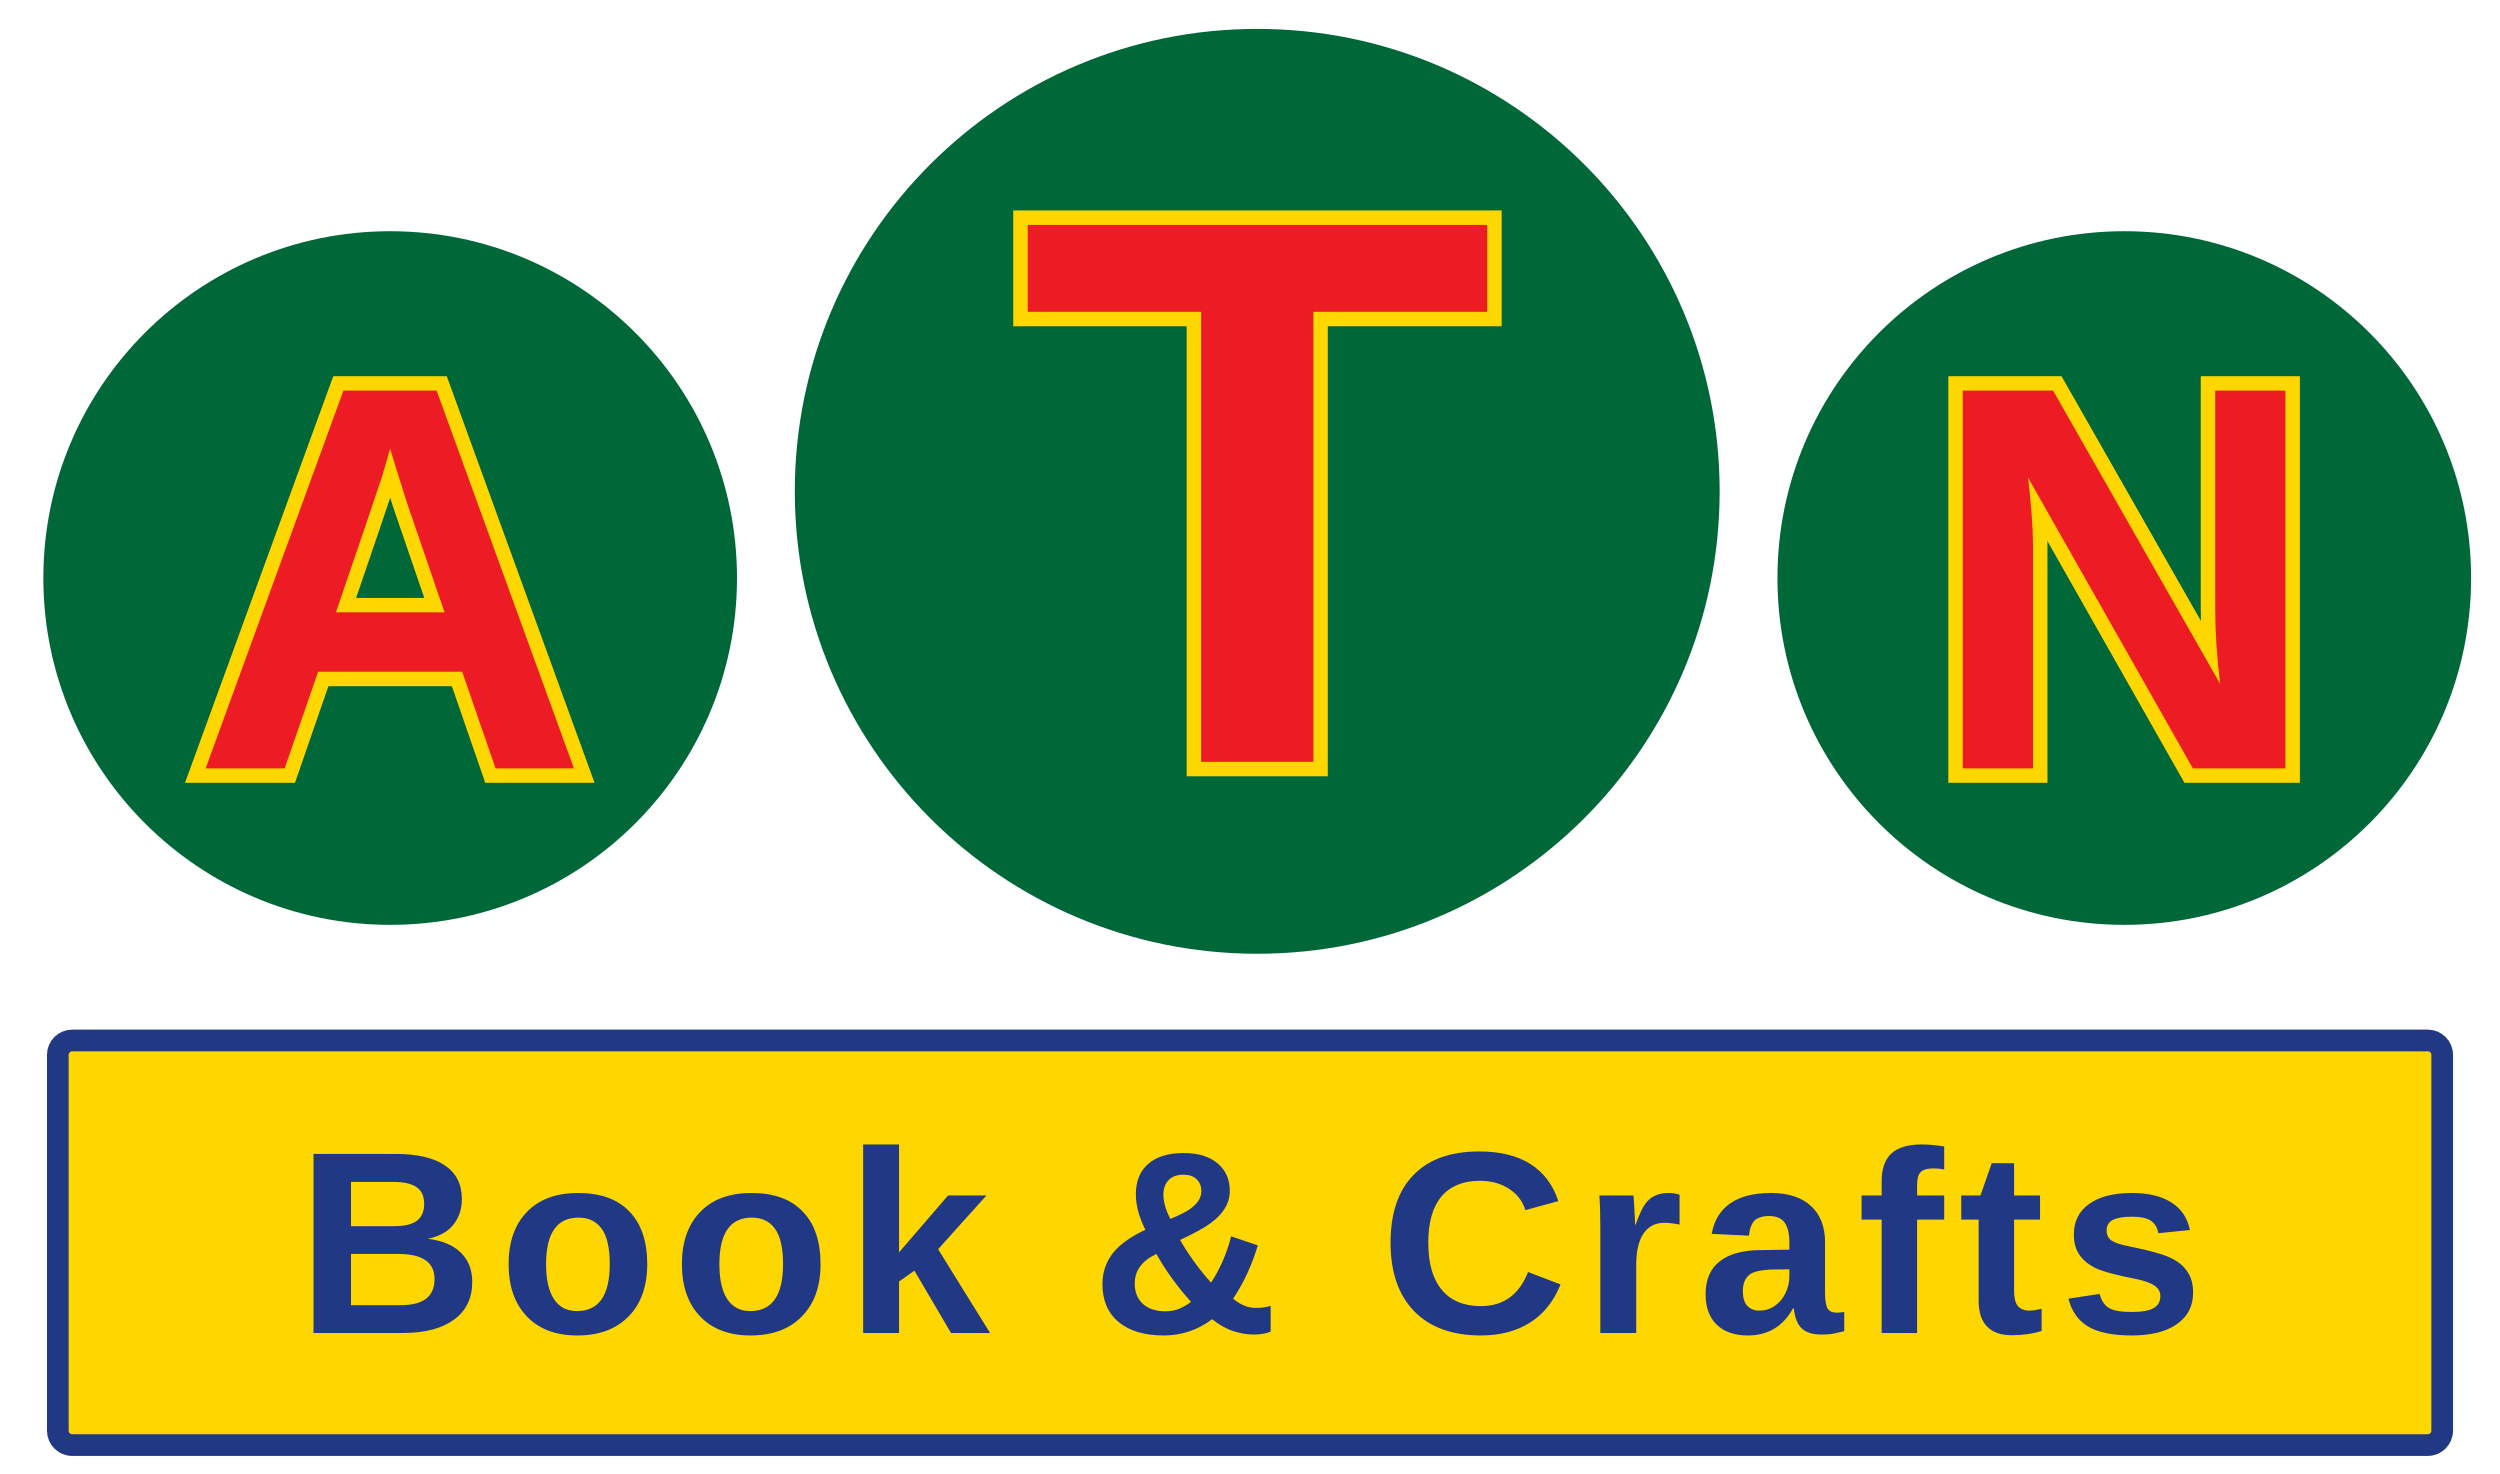
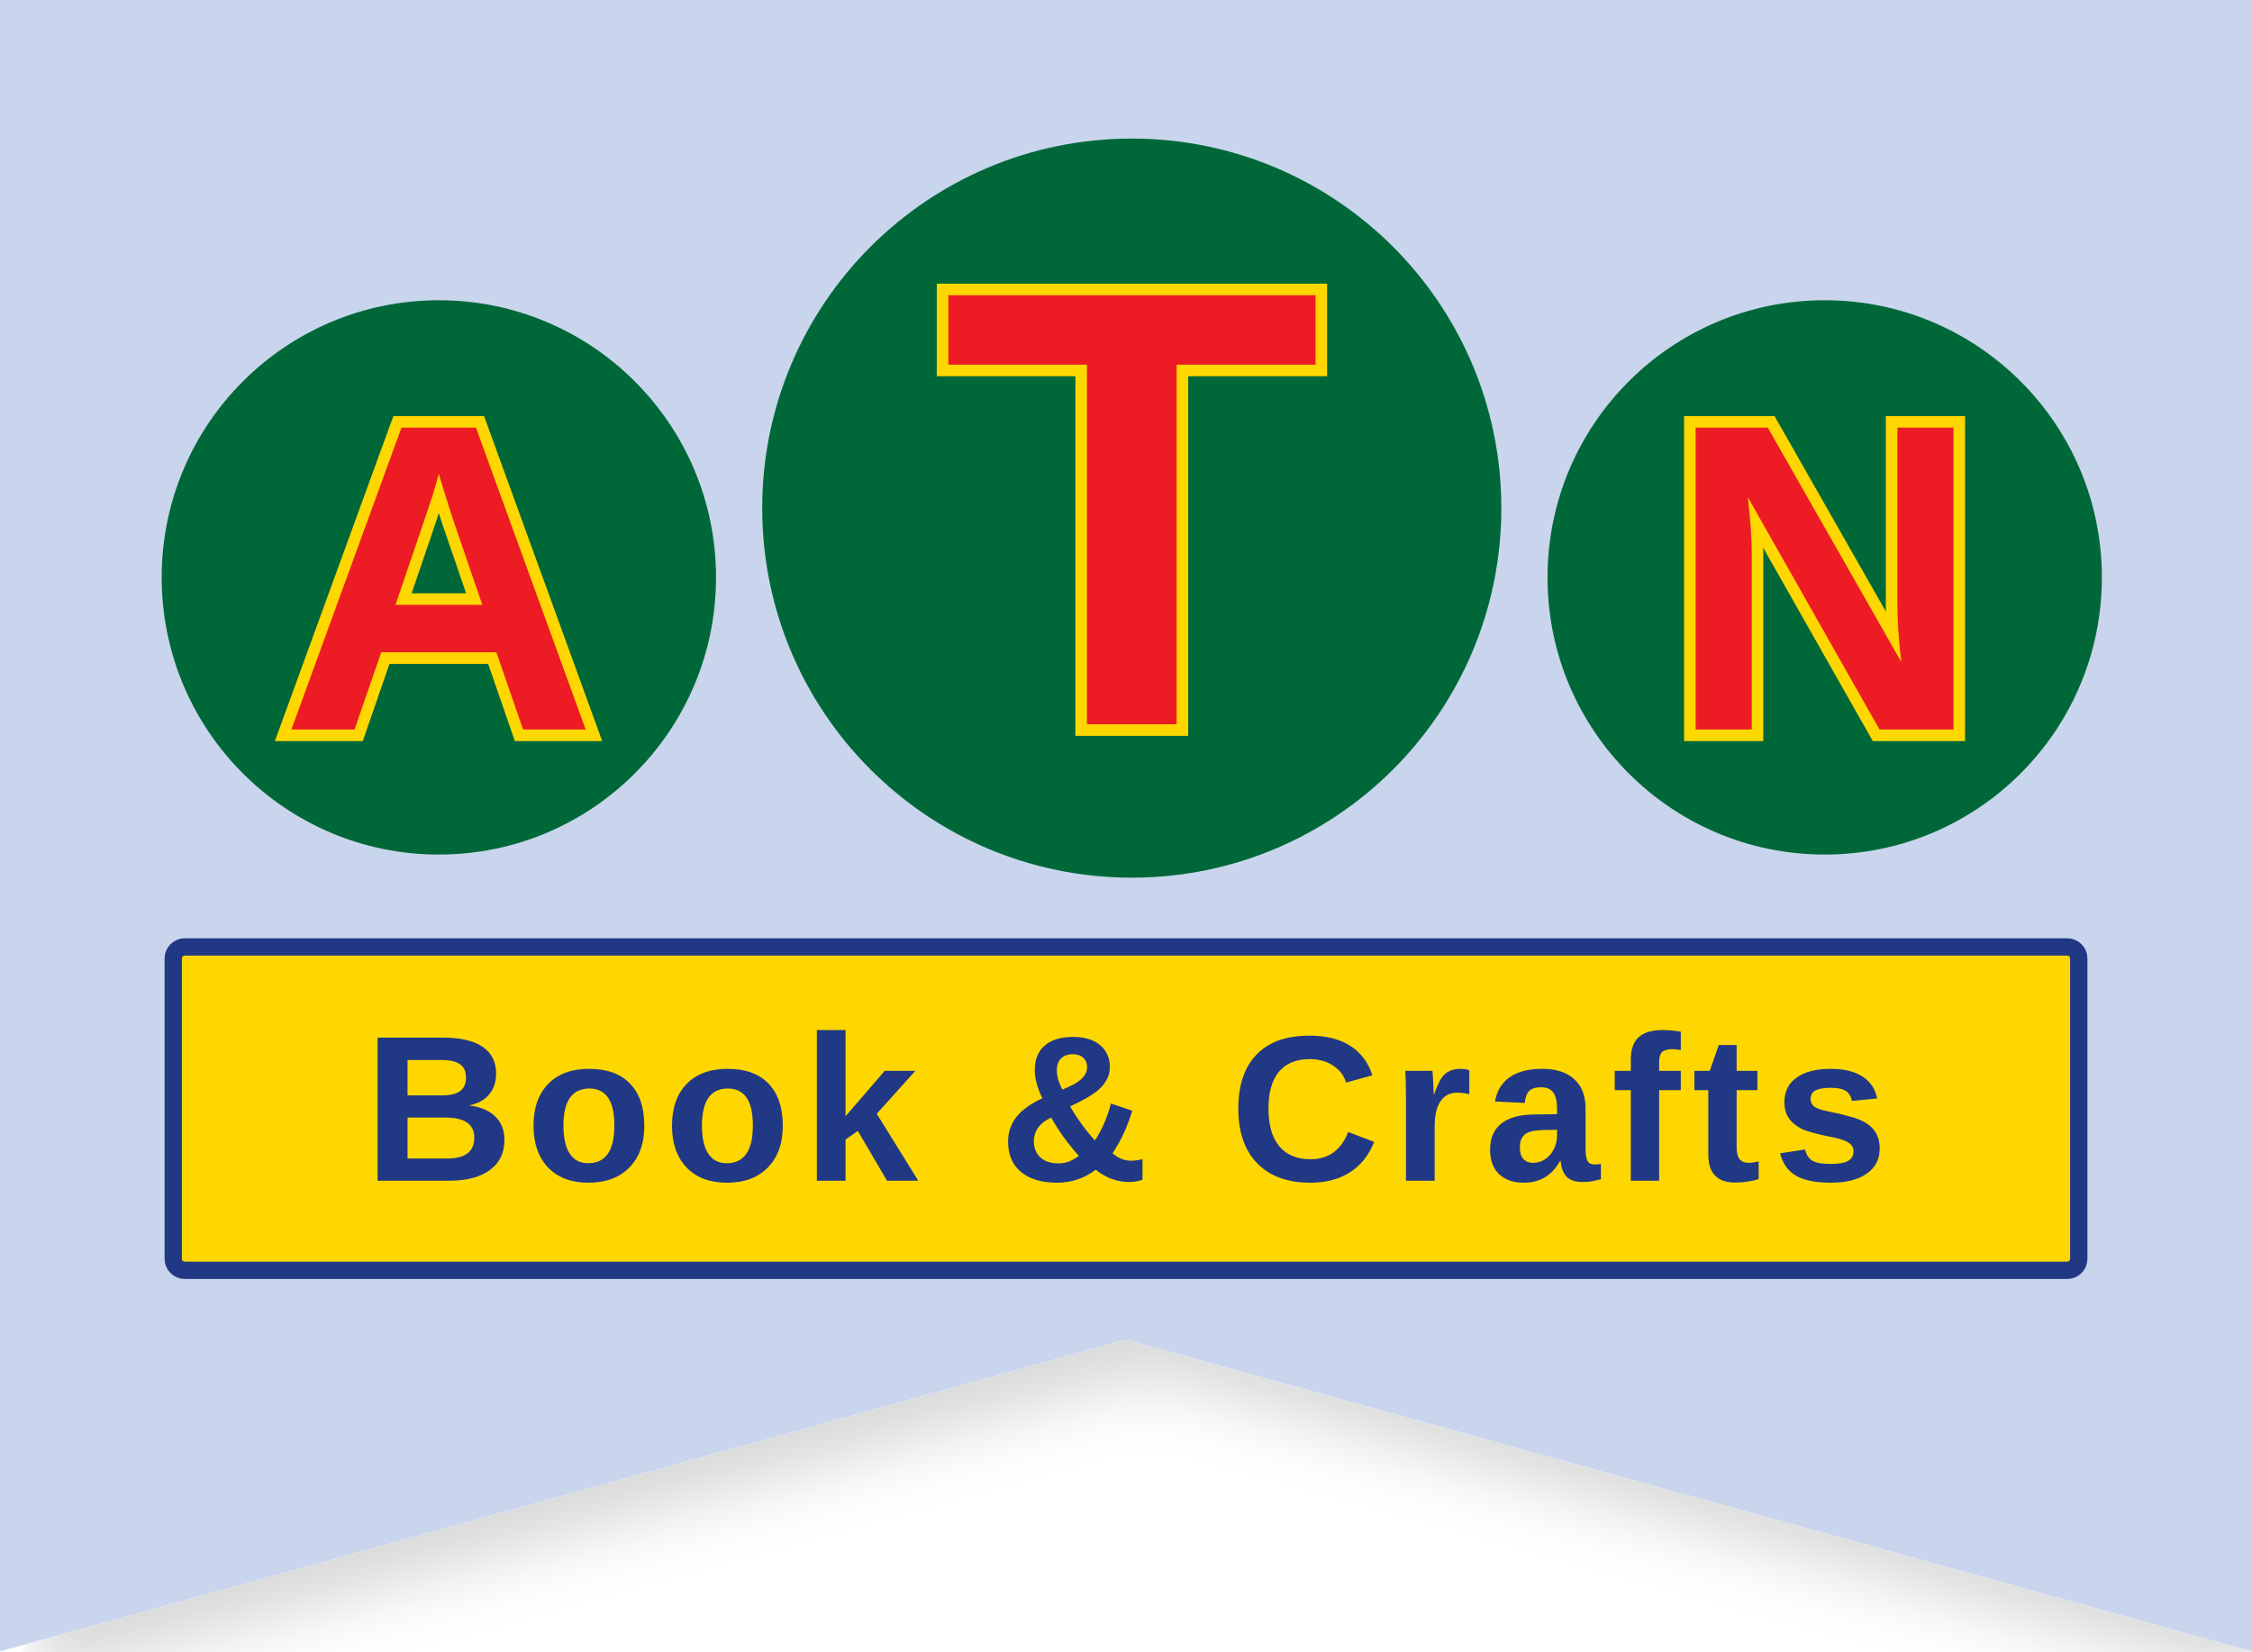
- <svg xmlns="http://www.w3.org/2000/svg" viewBox="0 0 173 102" role="img" aria-label="ATN Book &amp; Crafts">
-   <circle cx="27" cy="40" r="24" fill="#006838" />
-   <circle cx="87" cy="34" r="32" fill="#006838" />
-   <circle cx="147" cy="40" r="24" fill="#006838" />
-   <text x="27" y="40" text-anchor="middle" dominant-baseline="central" fill="#ED1C24" stroke="#FFD700" stroke-width="2" paint-order="stroke fill" font-size="38" font-weight="900" font-family="'Arial Black','Impact',Arial,sans-serif">A</text>
-   <text x="87" y="34" text-anchor="middle" dominant-baseline="central" fill="#ED1C24" stroke="#FFD700" stroke-width="2" paint-order="stroke fill" font-size="54" font-weight="900" font-family="'Arial Black','Impact',Arial,sans-serif">T</text>
-   <text x="147" y="40" text-anchor="middle" dominant-baseline="central" fill="#ED1C24" stroke="#FFD700" stroke-width="2" paint-order="stroke fill" font-size="38" font-weight="900" font-family="'Arial Black','Impact',Arial,sans-serif">N</text>
-   <rect x="4" y="72" width="165" height="28" rx="1" fill="#FFD700" stroke="#213885" stroke-width="1.5" />
-   <text x="86.5" y="86" text-anchor="middle" dominant-baseline="central" fill="#213885" font-size="18" font-weight="bold" letter-spacing="1" font-family="Arial,'Helvetica Neue',sans-serif">Book &amp; Crafts</text>
+ <svg xmlns="http://www.w3.org/2000/svg" viewBox="0 0 195 143" role="img" aria-label="ATN Book &amp; Crafts">
+   <defs>
+     <filter id="bm-shadow" x="-6%" y="-4%" width="114%" height="114%">
+       <feDropShadow dx="2" dy="3" stdDeviation="3" flood-color="#00000028" />
+     </filter>
+   </defs>
+   <path d="M 0,0 L 195,0 L 195,143 L 97.5,116 L 0,143 Z" fill="#C8D5ED" filter="url(#bm-shadow)" />
+   <g transform="translate(11,10)">
+     <circle cx="27" cy="40" r="24" fill="#006838" />
+     <circle cx="87" cy="34" r="32" fill="#006838" />
+     <circle cx="147" cy="40" r="24" fill="#006838" />
+     <text x="27" y="40" text-anchor="middle" dominant-baseline="central" fill="#ED1C24" stroke="#FFD700" stroke-width="2" paint-order="stroke fill" font-size="38" font-weight="900" font-family="'Arial Black','Impact',Arial,sans-serif">A</text>
+     <text x="87" y="34" text-anchor="middle" dominant-baseline="central" fill="#ED1C24" stroke="#FFD700" stroke-width="2" paint-order="stroke fill" font-size="54" font-weight="900" font-family="'Arial Black','Impact',Arial,sans-serif">T</text>
+     <text x="147" y="40" text-anchor="middle" dominant-baseline="central" fill="#ED1C24" stroke="#FFD700" stroke-width="2" paint-order="stroke fill" font-size="38" font-weight="900" font-family="'Arial Black','Impact',Arial,sans-serif">N</text>
+     <rect x="4" y="72" width="165" height="28" rx="1" fill="#FFD700" stroke="#213885" stroke-width="1.5" />
+     <text x="86.5" y="86" text-anchor="middle" dominant-baseline="central" fill="#213885" font-size="18" font-weight="bold" letter-spacing="1" font-family="Arial,'Helvetica Neue',sans-serif">Book &amp; Crafts</text>
+   </g>
</svg>
